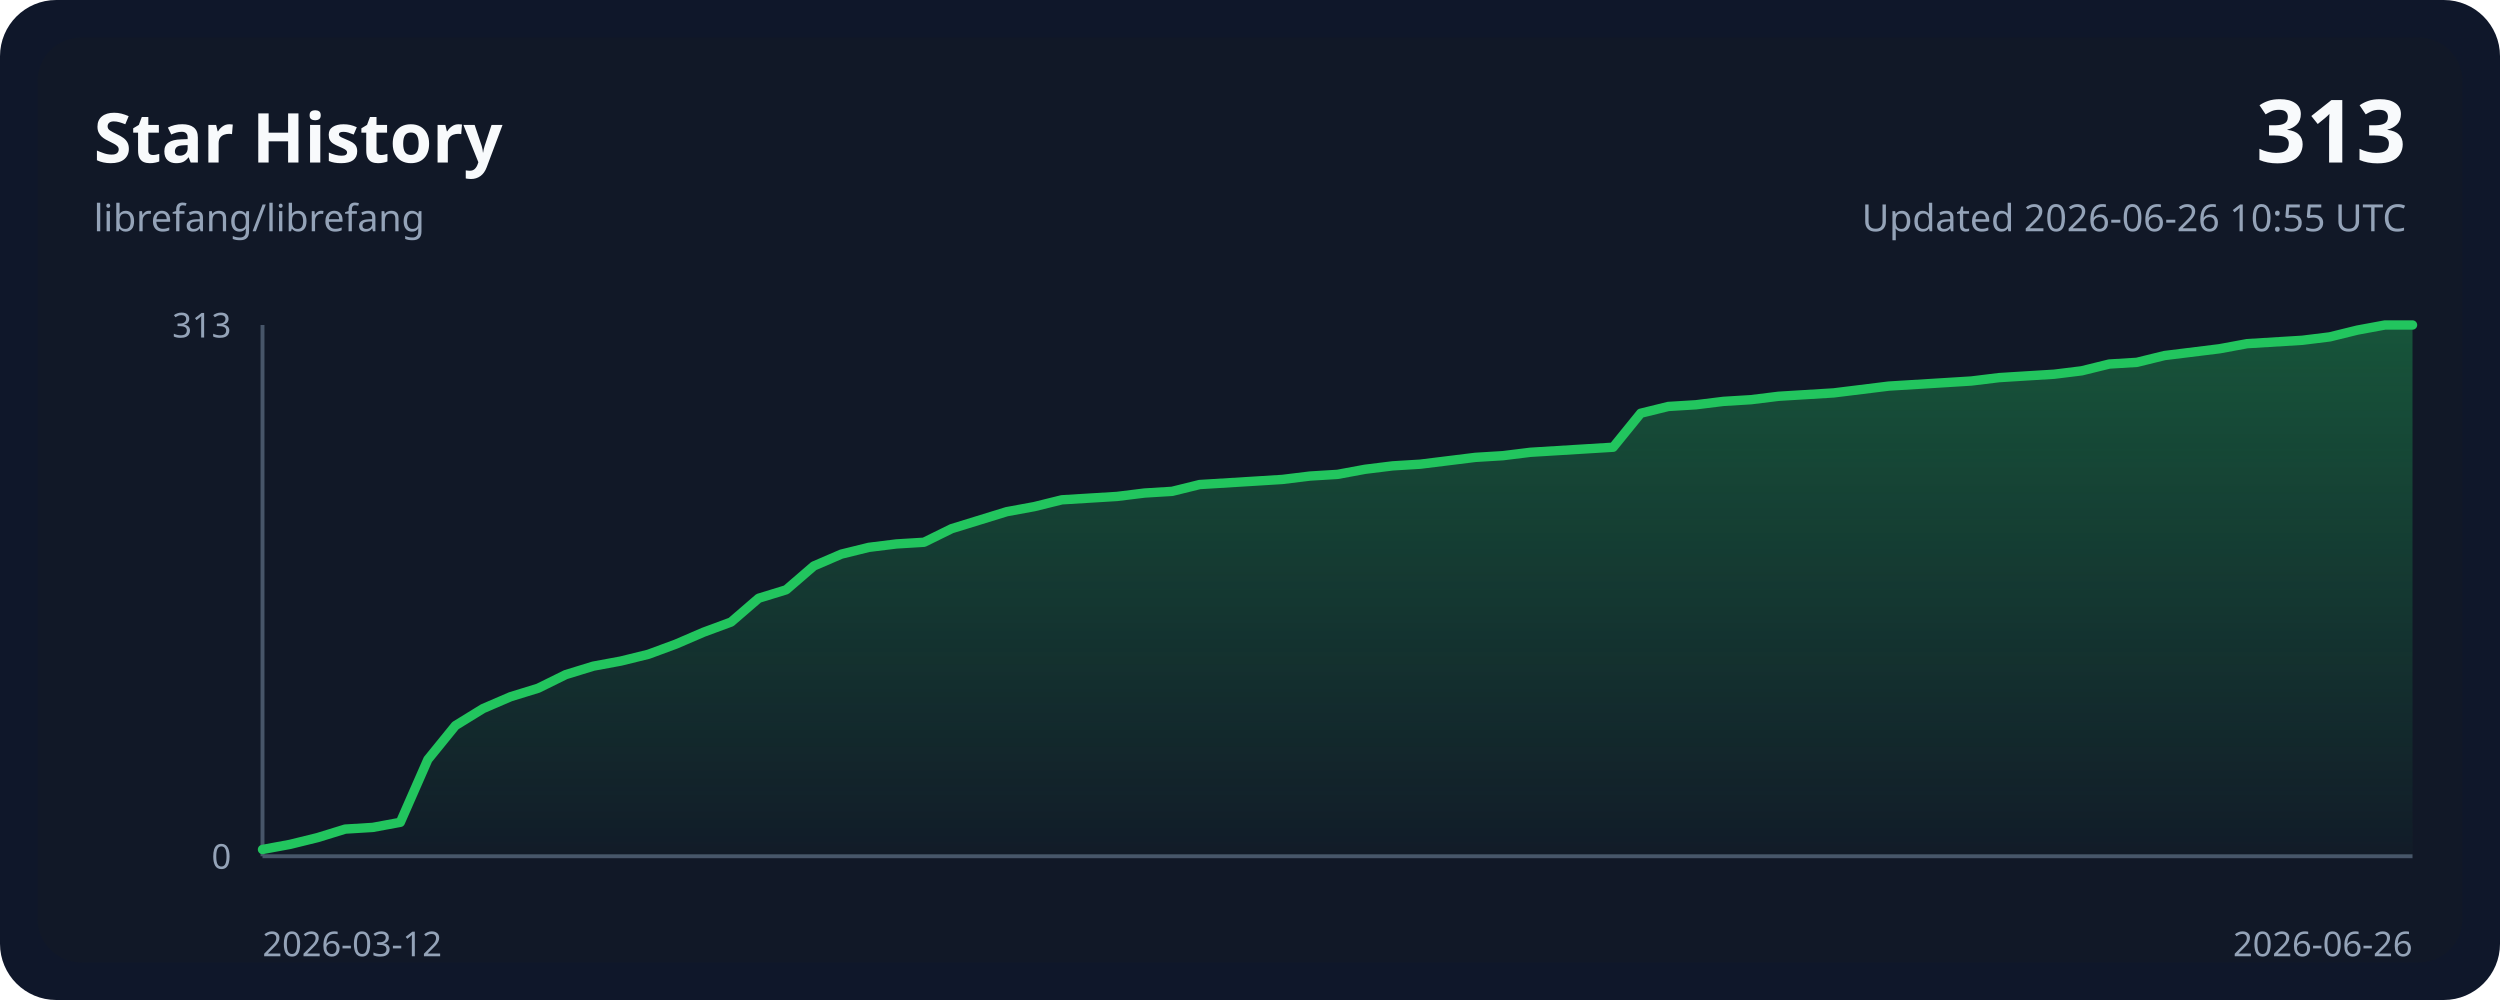
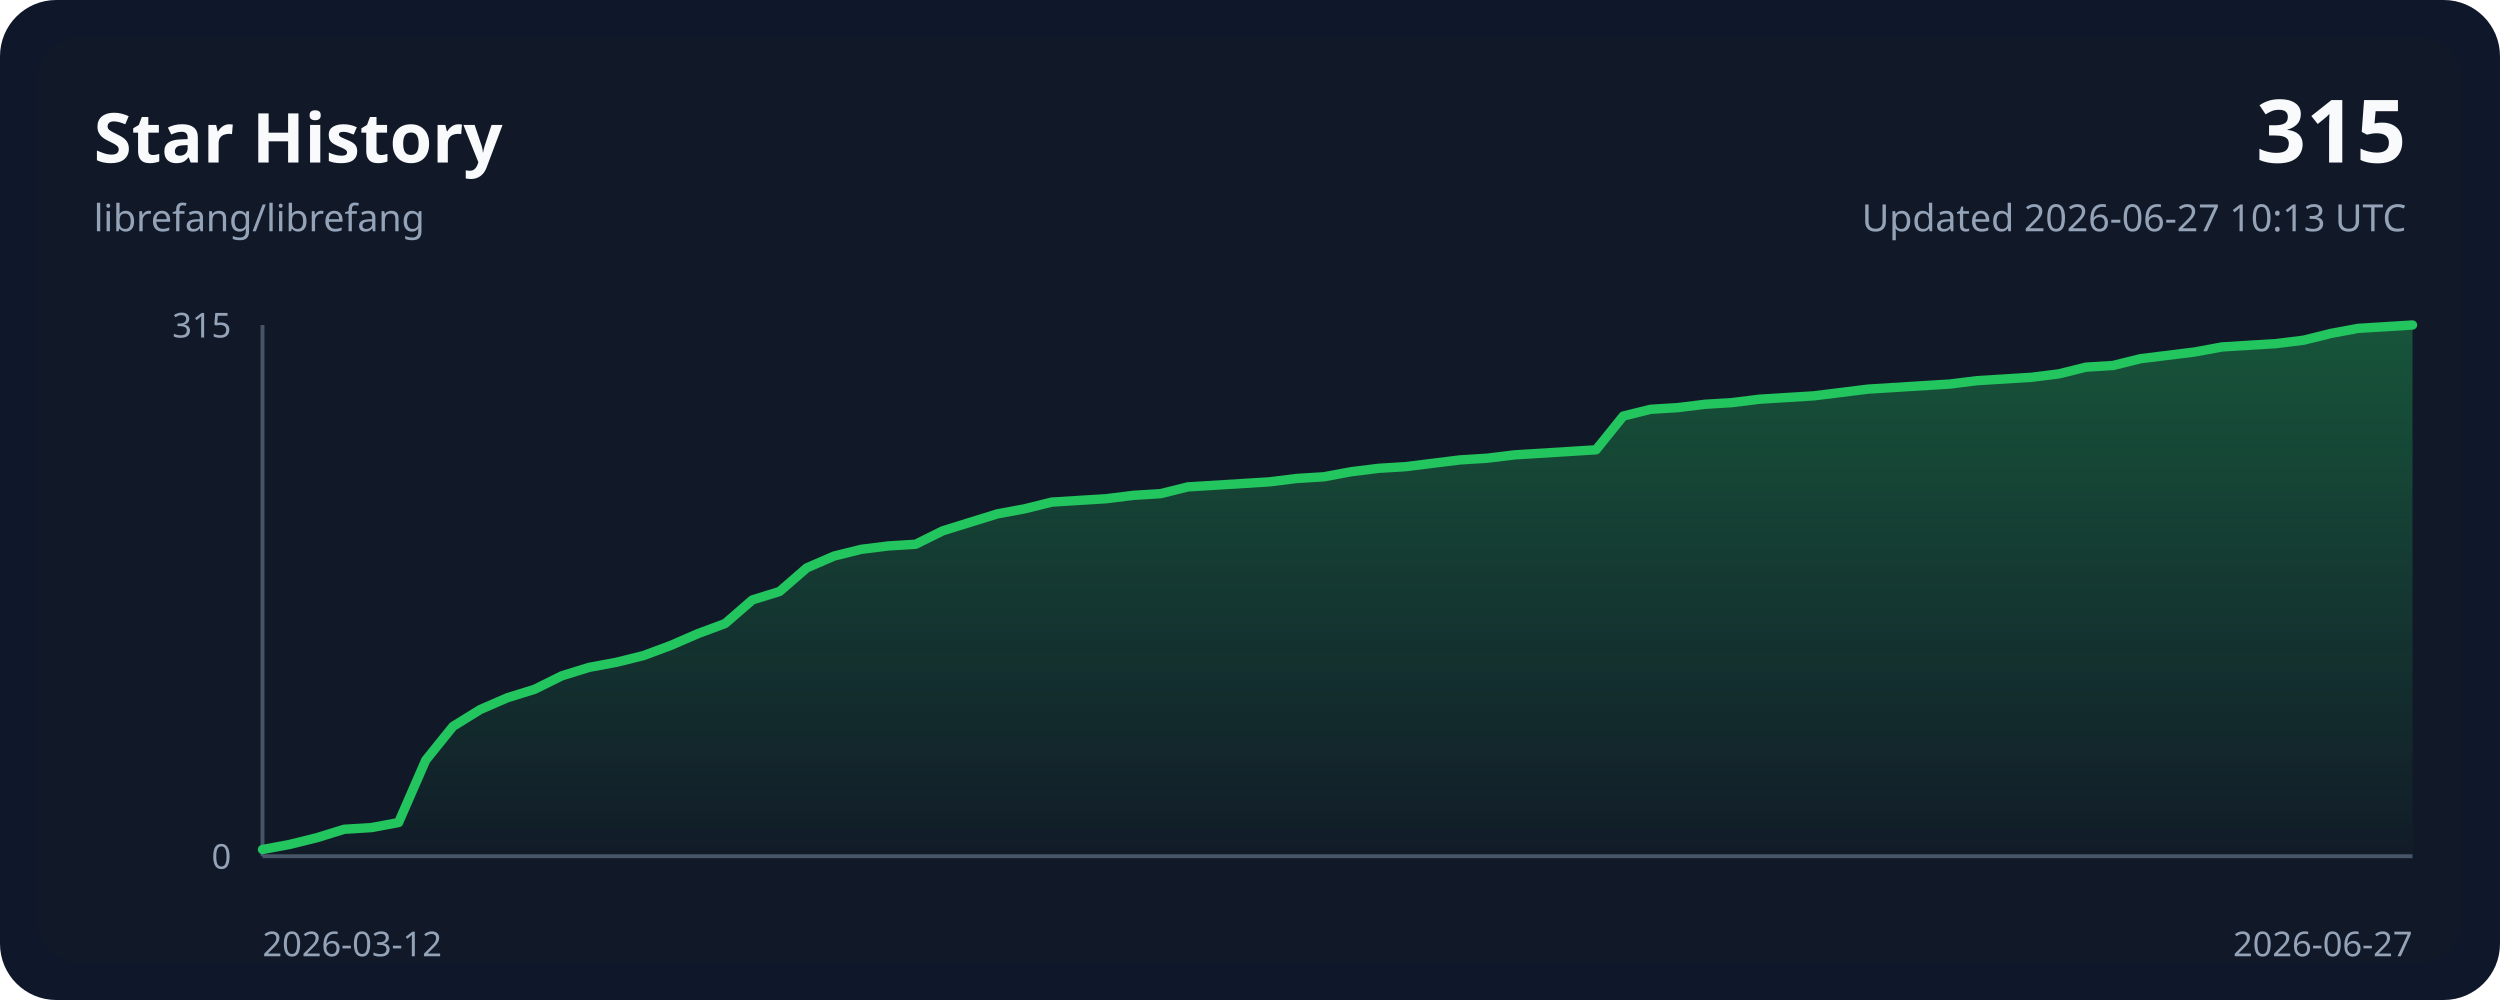
<svg xmlns="http://www.w3.org/2000/svg" width="800" height="320" viewBox="0 0 800 320" role="img">
  <style>
    .bg { fill: #0f172a; }
    .panel { fill: #111827; }
    .grid { stroke: #243244; stroke-width: 1; }
    .axis { stroke: #475569; stroke-width: 1.25; }
    .line { fill: none; stroke: #22c55e; stroke-width: 3; stroke-linecap: round; stroke-linejoin: round; }
    .area { fill: url(#areaGradient); }
    .title { font: 700 22px ui-sans-serif, system-ui, sans-serif; fill: #f8fafc; }
    .subtitle { font: 400 12px ui-sans-serif, system-ui, sans-serif; fill: #94a3b8; }
    .axis-label { font: 400 11px ui-sans-serif, system-ui, sans-serif; fill: #94a3b8; }
    .value { font: 700 28px ui-sans-serif, system-ui, sans-serif; fill: #f8fafc; }
  </style>
  <defs>
    <linearGradient id="areaGradient" x1="0" x2="0" y1="0" y2="1">
      <stop offset="0%" stop-color="#22c55e" stop-opacity="0.35" />
      <stop offset="100%" stop-color="#22c55e" stop-opacity="0.02" />
    </linearGradient>
  </defs>
  <rect width="800" height="320" rx="18" class="bg" />
  <rect x="12" y="12" width="776" height="296" rx="14" class="panel" />
  <text x="30" y="52" class="title">Star History</text>
  <text x="30" y="74" class="subtitle">librefang/librefang</text>
-   <text x="770" y="52" class="value" text-anchor="end">313</text>
-   <text x="770" y="74" class="subtitle" text-anchor="end">Updated 2026-06-26 10:55 UTC</text>
+   <text x="770" y="52" class="value" text-anchor="end">315</text>
+   <text x="770" y="74" class="subtitle" text-anchor="end">Updated 2026-06-27 10:13 UTC</text>
  <line x1="84" y1="274.00" x2="772.00" y2="274.00" class="axis" />
  <line x1="84" y1="104.00" x2="84" y2="274.00" class="axis" />
-   <path d="M 84.00,274.00 L 84.00,271.83 L 92.82,270.20 L 101.64,268.03 L 110.46,265.31 L 119.28,264.77 L 128.10,263.14 L 136.92,243.04 L 145.74,232.18 L 154.56,226.75 L 163.38,222.95 L 172.21,220.23 L 181.03,215.88 L 189.85,213.17 L 198.67,211.54 L 207.49,209.37 L 216.31,206.11 L 225.13,202.31 L 233.95,199.05 L 242.77,191.44 L 251.59,188.73 L 260.41,181.12 L 269.23,177.32 L 278.05,175.15 L 286.87,174.06 L 295.69,173.52 L 304.51,169.18 L 313.33,166.46 L 322.15,163.74 L 330.97,162.12 L 339.79,159.94 L 348.62,159.40 L 357.44,158.86 L 366.26,157.77 L 375.08,157.23 L 383.90,155.05 L 392.72,154.51 L 401.54,153.97 L 410.36,153.42 L 419.18,152.34 L 428.00,151.80 L 436.82,150.17 L 445.64,149.08 L 454.46,148.54 L 463.28,147.45 L 472.10,146.36 L 480.92,145.82 L 489.74,144.73 L 498.56,144.19 L 507.38,143.65 L 516.21,143.11 L 525.03,132.24 L 533.85,130.07 L 542.67,129.53 L 551.49,128.44 L 560.31,127.90 L 569.13,126.81 L 577.95,126.27 L 586.77,125.73 L 595.59,124.64 L 604.41,123.55 L 613.23,123.01 L 622.05,122.47 L 630.87,121.92 L 639.69,120.84 L 648.51,120.29 L 657.33,119.75 L 666.15,118.66 L 674.97,116.49 L 683.79,115.95 L 692.62,113.78 L 701.44,112.69 L 710.26,111.60 L 719.08,109.97 L 727.90,109.43 L 736.72,108.89 L 745.54,107.80 L 754.36,105.63 L 763.18,104.00 L 772.00,104.00 L 772.00,274.00 Z" class="area" />
-   <polyline points="84.00,271.83 92.82,270.20 101.64,268.03 110.46,265.31 119.28,264.77 128.10,263.14 136.92,243.04 145.74,232.18 154.56,226.75 163.38,222.95 172.21,220.23 181.03,215.88 189.85,213.17 198.67,211.54 207.49,209.37 216.31,206.11 225.13,202.31 233.95,199.05 242.77,191.44 251.59,188.73 260.41,181.12 269.23,177.32 278.05,175.15 286.87,174.06 295.69,173.52 304.51,169.18 313.33,166.46 322.15,163.74 330.97,162.12 339.79,159.94 348.62,159.40 357.44,158.86 366.26,157.77 375.08,157.23 383.90,155.05 392.72,154.51 401.54,153.97 410.36,153.42 419.18,152.34 428.00,151.80 436.82,150.17 445.64,149.08 454.46,148.54 463.28,147.45 472.10,146.36 480.92,145.82 489.74,144.73 498.56,144.19 507.38,143.65 516.21,143.11 525.03,132.24 533.85,130.07 542.67,129.53 551.49,128.44 560.31,127.90 569.13,126.81 577.95,126.27 586.77,125.73 595.59,124.64 604.41,123.55 613.23,123.01 622.05,122.47 630.87,121.92 639.69,120.84 648.51,120.29 657.33,119.75 666.15,118.66 674.97,116.49 683.79,115.95 692.62,113.78 701.44,112.69 710.26,111.60 719.08,109.97 727.90,109.43 736.72,108.89 745.54,107.80 754.36,105.63 763.18,104.00 772.00,104.00" class="line" />
+   <path d="M 84.00,274.00 L 84.00,271.84 L 92.71,270.22 L 101.42,268.06 L 110.13,265.37 L 118.84,264.83 L 127.54,263.21 L 136.25,243.24 L 144.96,232.44 L 153.67,227.05 L 162.38,223.27 L 171.09,220.57 L 179.80,216.25 L 188.51,213.56 L 197.22,211.94 L 205.92,209.78 L 214.63,206.54 L 223.34,202.76 L 232.05,199.52 L 240.76,191.97 L 249.47,189.27 L 258.18,181.71 L 266.89,177.94 L 275.59,175.78 L 284.30,174.70 L 293.01,174.16 L 301.72,169.84 L 310.43,167.14 L 319.14,164.44 L 327.85,162.83 L 336.56,160.67 L 345.27,160.13 L 353.97,159.59 L 362.68,158.51 L 371.39,157.97 L 380.10,155.81 L 388.81,155.27 L 397.52,154.73 L 406.23,154.19 L 414.94,153.11 L 423.65,152.57 L 432.35,150.95 L 441.06,149.87 L 449.77,149.33 L 458.48,148.25 L 467.19,147.17 L 475.90,146.63 L 484.61,145.56 L 493.32,145.02 L 502.03,144.48 L 510.73,143.94 L 519.44,133.14 L 528.15,130.98 L 536.86,130.44 L 545.57,129.37 L 554.28,128.83 L 562.99,127.75 L 571.70,127.21 L 580.41,126.67 L 589.11,125.59 L 597.82,124.51 L 606.53,123.97 L 615.24,123.43 L 623.95,122.89 L 632.66,121.81 L 641.37,121.27 L 650.08,120.73 L 658.78,119.65 L 667.49,117.49 L 676.20,116.95 L 684.91,114.79 L 693.62,113.71 L 702.33,112.63 L 711.04,111.02 L 719.75,110.48 L 728.46,109.94 L 737.16,108.86 L 745.87,106.70 L 754.58,105.08 L 763.29,104.54 L 772.00,104.00 L 772.00,274.00 Z" class="area" />
+   <polyline points="84.00,271.84 92.71,270.22 101.42,268.06 110.13,265.37 118.84,264.83 127.54,263.21 136.25,243.24 144.96,232.44 153.67,227.05 162.38,223.27 171.09,220.57 179.80,216.25 188.51,213.56 197.22,211.94 205.92,209.78 214.63,206.54 223.34,202.76 232.05,199.52 240.76,191.97 249.47,189.27 258.18,181.71 266.89,177.94 275.59,175.78 284.30,174.70 293.01,174.16 301.72,169.84 310.43,167.14 319.14,164.44 327.85,162.83 336.56,160.67 345.27,160.13 353.97,159.59 362.68,158.51 371.39,157.97 380.10,155.81 388.81,155.27 397.52,154.73 406.23,154.19 414.94,153.11 423.65,152.57 432.35,150.95 441.06,149.87 449.77,149.33 458.48,148.25 467.19,147.17 475.90,146.63 484.61,145.56 493.32,145.02 502.03,144.48 510.73,143.94 519.44,133.14 528.15,130.98 536.86,130.44 545.57,129.37 554.28,128.83 562.99,127.75 571.70,127.21 580.41,126.67 589.11,125.59 597.82,124.51 606.53,123.97 615.24,123.43 623.95,122.89 632.66,121.81 641.37,121.27 650.08,120.73 658.78,119.65 667.49,117.49 676.20,116.95 684.91,114.79 693.62,113.71 702.33,112.63 711.04,111.02 719.75,110.48 728.46,109.94 737.16,108.86 745.87,106.70 754.58,105.08 763.29,104.54 772.00,104.00" class="line" />
  <text x="84" y="306" class="axis-label" text-anchor="start">2026-03-12</text>
-   <text x="772.00" y="306" class="axis-label" text-anchor="end">2026-06-26</text>
-   <text x="74" y="108.00" class="axis-label" text-anchor="end">313</text>
+   <text x="772.00" y="306" class="axis-label" text-anchor="end">2026-06-27</text>
+   <text x="74" y="108.00" class="axis-label" text-anchor="end">315</text>
  <text x="74" y="278.00" class="axis-label" text-anchor="end">0</text>
</svg>
